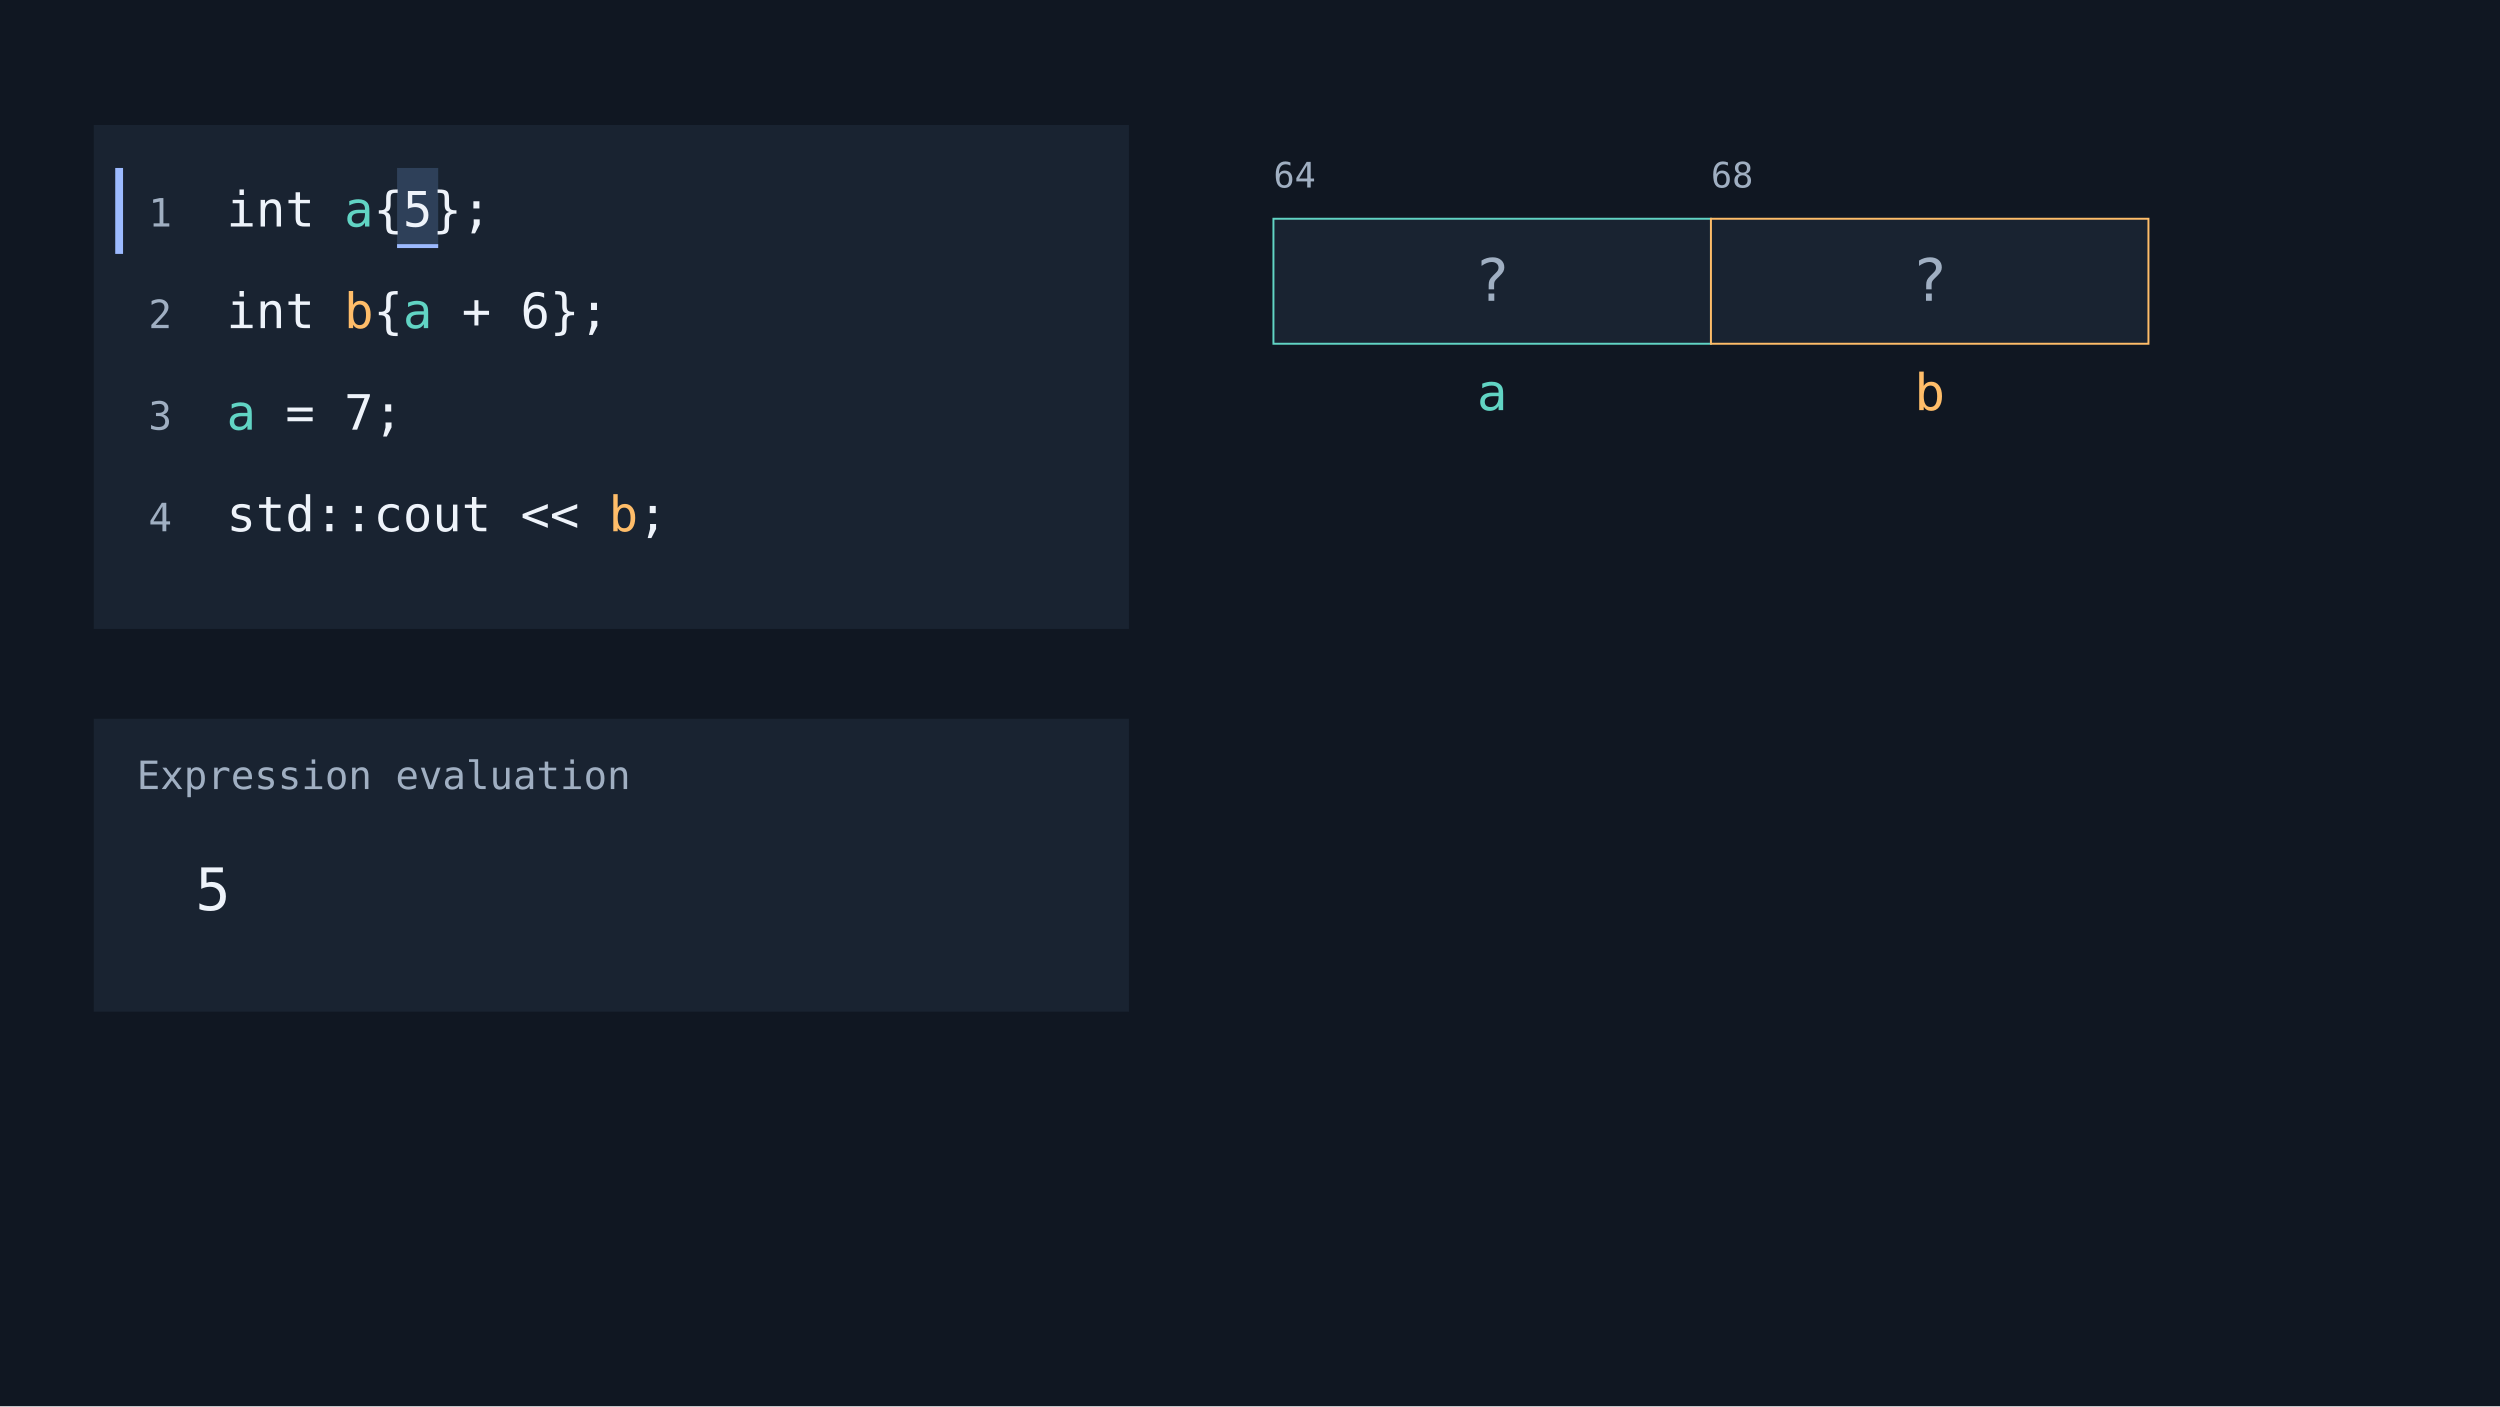
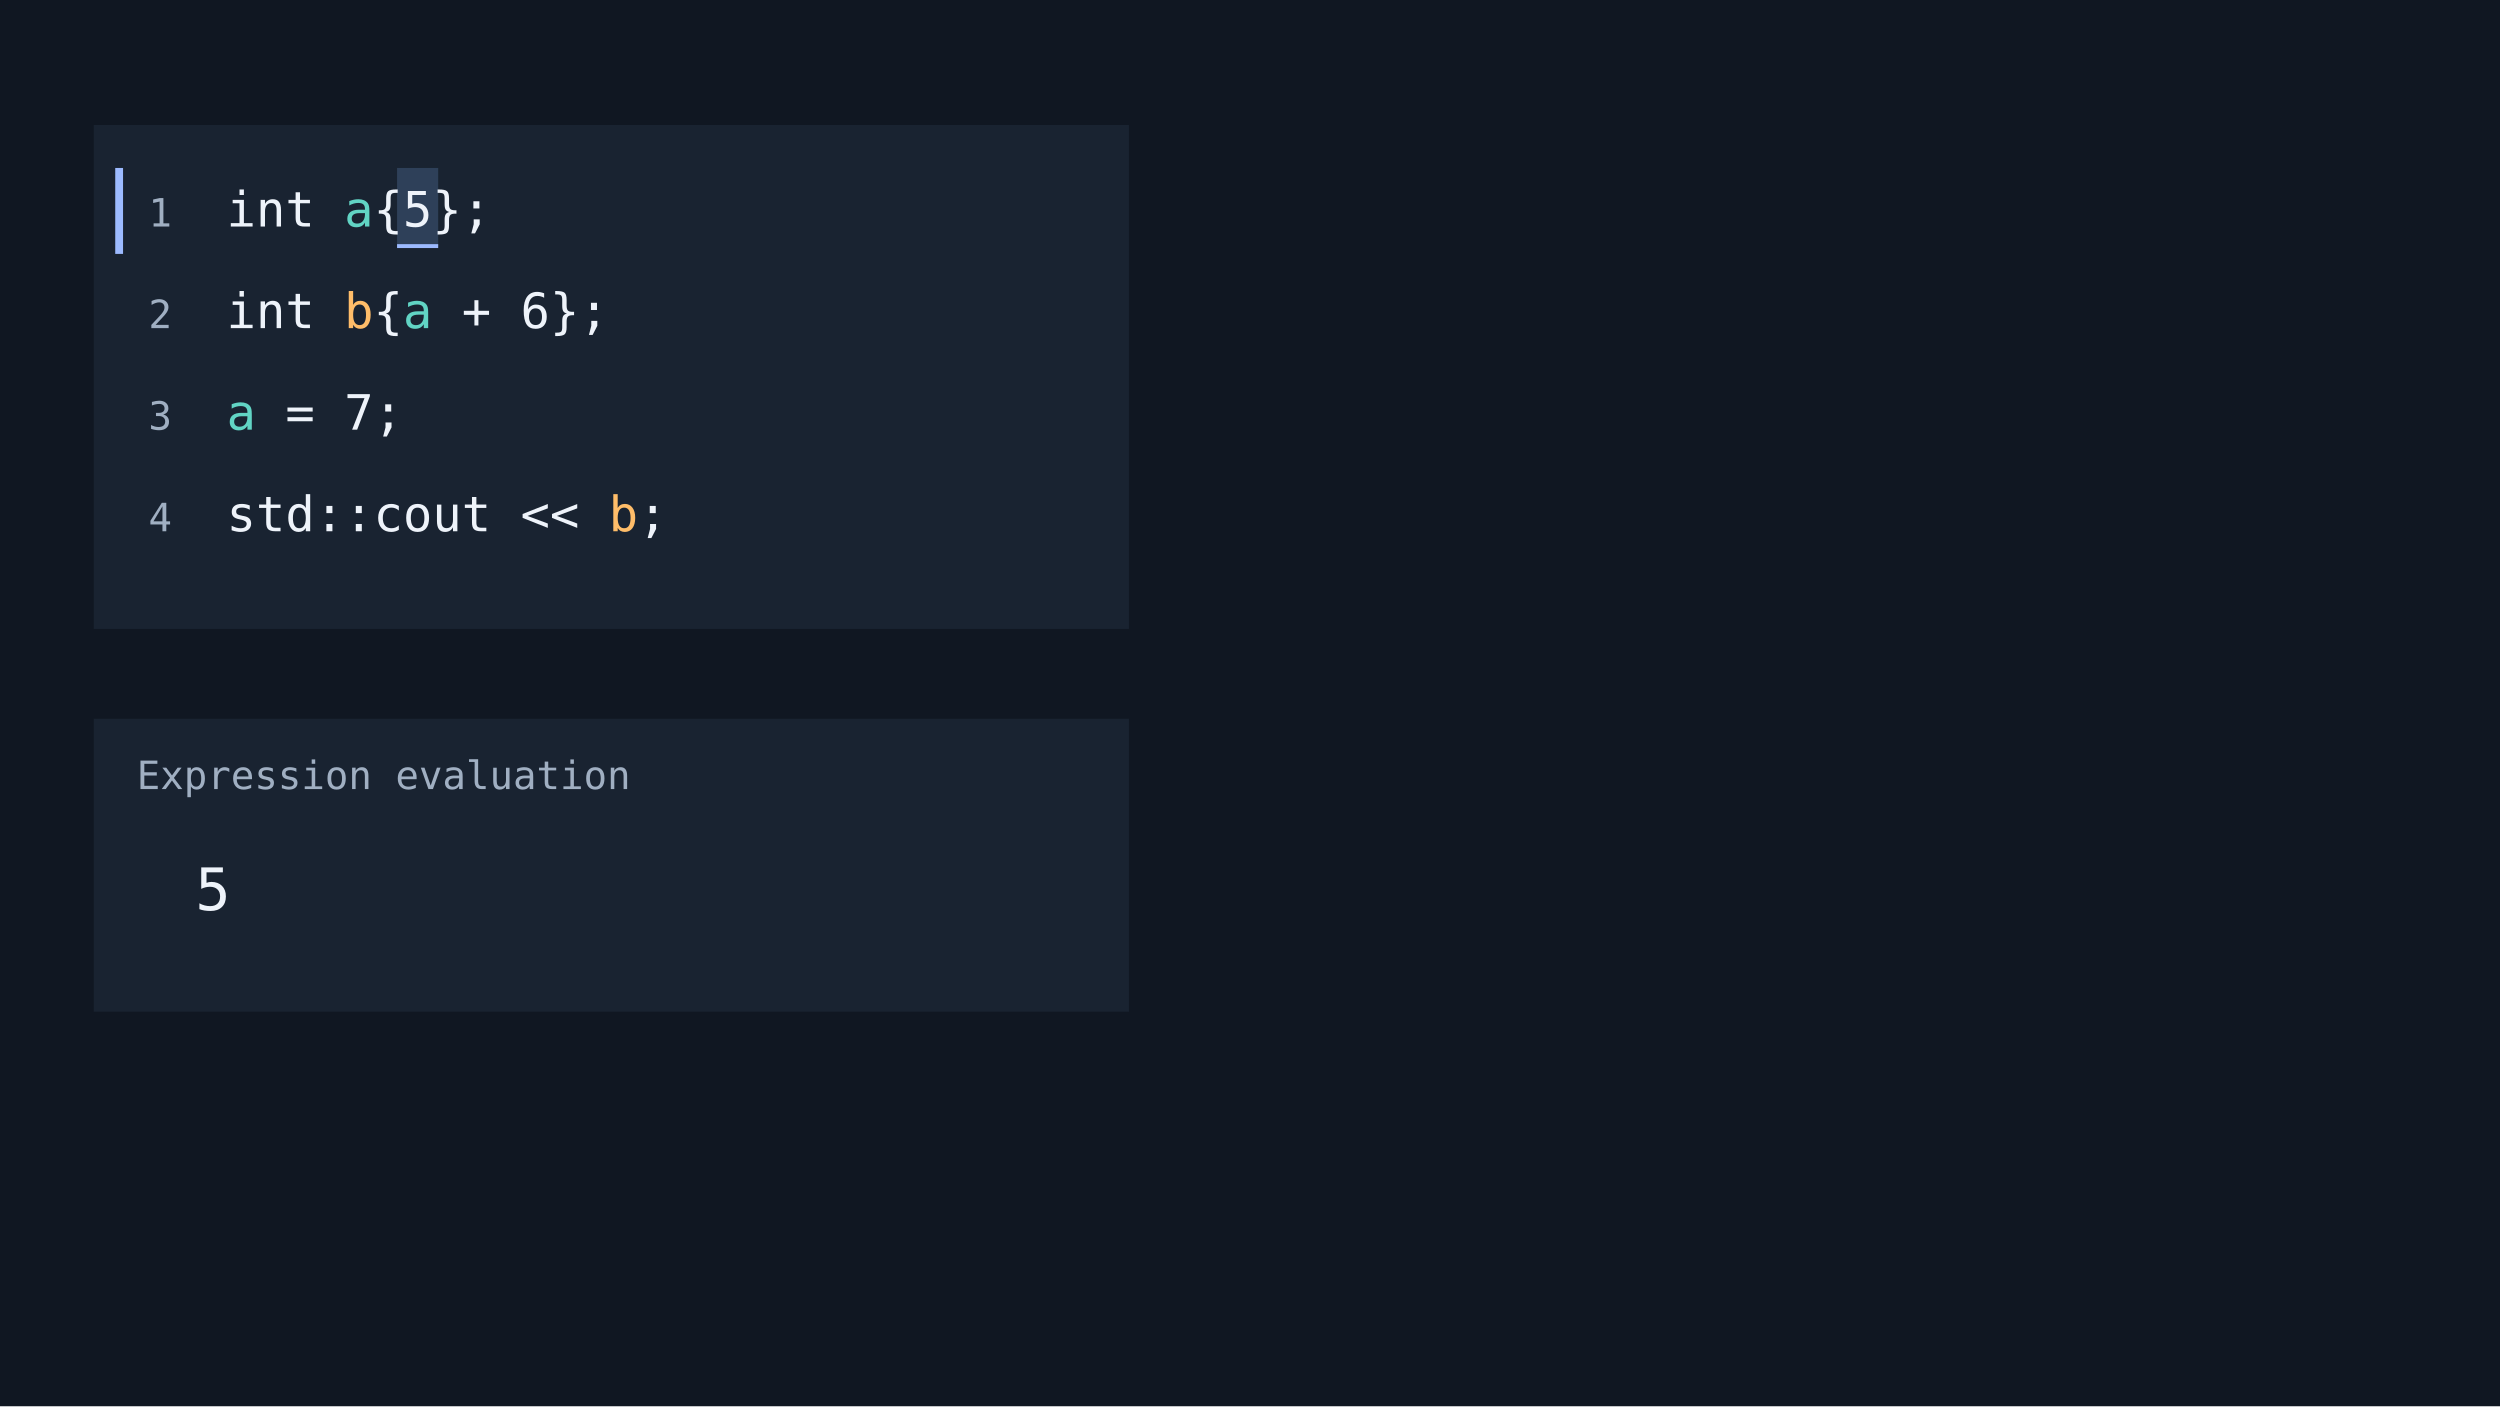
<svg xmlns="http://www.w3.org/2000/svg" viewBox="0 0 1280 720" width="1280" height="720" role="img">
  <rect x="0" y="0" width="1280" height="720" fill="#101722" stroke="none" stroke-width="1" />
  <rect x="48" y="64" width="530" height="258" fill="#192331" stroke="none" stroke-width="1" />
  <rect x="48" y="368" width="530" height="150" fill="#192331" stroke="none" stroke-width="1" />
  <text x="70" y="404" font-family="DejaVu Sans Mono,monospace" font-size="20" fill="#a0afc2" xml:space="preserve">Expression evaluation</text>
  <text x="100" y="466" font-family="DejaVu Sans Mono,monospace" font-size="30" fill="#eef3fa" xml:space="preserve">5</text>
  <rect x="59" y="86" width="4" height="44" fill="#9cbaff" stroke="none" stroke-width="1" />
  <rect x="203.3" y="86" width="21.05" height="40" fill="#2e4059" stroke="none" stroke-width="1" />
  <line x1="203.3" y1="126" x2="224.35" y2="126" stroke="#9cbaff" stroke-width="2" />
  <text x="76" y="116" font-family="DejaVu Sans Mono,monospace" font-size="20" fill="#a0afc2" xml:space="preserve">1</text>
-   <text x="116" y="116" font-family="DejaVu Sans Mono,monospace" font-size="25" fill="#eef3fa" xml:space="preserve" />
  <text x="116.0" y="116" font-family="DejaVu Sans Mono,monospace" font-size="25" fill="#eef3fa" xml:space="preserve">int</text>
  <text x="161.15" y="116" font-family="DejaVu Sans Mono,monospace" font-size="25" fill="#eef3fa" xml:space="preserve"> </text>
  <text x="176.2" y="116" font-family="DejaVu Sans Mono,monospace" font-size="25" fill="#61d4c4" xml:space="preserve">a</text>
  <text x="191.25" y="116" font-family="DejaVu Sans Mono,monospace" font-size="25" fill="#eef3fa" xml:space="preserve">{5};</text>
  <text x="76" y="168" font-family="DejaVu Sans Mono,monospace" font-size="20" fill="#a0afc2" xml:space="preserve">2</text>
-   <text x="116" y="168" font-family="DejaVu Sans Mono,monospace" font-size="25" fill="#eef3fa" xml:space="preserve" />
  <text x="116.0" y="168" font-family="DejaVu Sans Mono,monospace" font-size="25" fill="#eef3fa" xml:space="preserve">int</text>
  <text x="161.15" y="168" font-family="DejaVu Sans Mono,monospace" font-size="25" fill="#eef3fa" xml:space="preserve"> </text>
  <text x="176.2" y="168" font-family="DejaVu Sans Mono,monospace" font-size="25" fill="#ffbd69" xml:space="preserve">b</text>
  <text x="191.25" y="168" font-family="DejaVu Sans Mono,monospace" font-size="25" fill="#eef3fa" xml:space="preserve">{</text>
  <text x="206.3" y="168" font-family="DejaVu Sans Mono,monospace" font-size="25" fill="#61d4c4" xml:space="preserve">a</text>
  <text x="221.35" y="168" font-family="DejaVu Sans Mono,monospace" font-size="25" fill="#eef3fa" xml:space="preserve"> + 6};</text>
  <text x="76" y="220" font-family="DejaVu Sans Mono,monospace" font-size="20" fill="#a0afc2" xml:space="preserve">3</text>
-   <text x="116" y="220" font-family="DejaVu Sans Mono,monospace" font-size="25" fill="#eef3fa" xml:space="preserve" />
  <text x="116.0" y="220" font-family="DejaVu Sans Mono,monospace" font-size="25" fill="#61d4c4" xml:space="preserve">a</text>
  <text x="131.05" y="220" font-family="DejaVu Sans Mono,monospace" font-size="25" fill="#eef3fa" xml:space="preserve"> = 7;</text>
  <text x="76" y="272" font-family="DejaVu Sans Mono,monospace" font-size="20" fill="#a0afc2" xml:space="preserve">4</text>
-   <text x="116" y="272" font-family="DejaVu Sans Mono,monospace" font-size="25" fill="#eef3fa" xml:space="preserve" />
  <text x="116.0" y="272" font-family="DejaVu Sans Mono,monospace" font-size="25" fill="#eef3fa" xml:space="preserve">std</text>
  <text x="161.15" y="272" font-family="DejaVu Sans Mono,monospace" font-size="25" fill="#eef3fa" xml:space="preserve">::</text>
  <text x="191.25" y="272" font-family="DejaVu Sans Mono,monospace" font-size="25" fill="#eef3fa" xml:space="preserve">cout</text>
  <text x="251.45" y="272" font-family="DejaVu Sans Mono,monospace" font-size="25" fill="#eef3fa" xml:space="preserve"> &lt;&lt; </text>
  <text x="311.65" y="272" font-family="DejaVu Sans Mono,monospace" font-size="25" fill="#ffbd69" xml:space="preserve">b</text>
  <text x="326.7" y="272" font-family="DejaVu Sans Mono,monospace" font-size="25" fill="#eef3fa" xml:space="preserve">;</text>
-   <text x="652" y="96" font-family="DejaVu Sans Mono,monospace" font-size="18" fill="#a0afc2" xml:space="preserve">64</text>
-   <text x="756.174" y="210" font-family="DejaVu Sans Mono,monospace" font-size="26" fill="#61d4c4" xml:space="preserve">a</text>
-   <rect x="652" y="112" width="224.0" height="64" fill="#192331" stroke="#61d4c4" stroke-width="1" />
-   <text x="754.97" y="154" font-family="DejaVu Sans Mono,monospace" font-size="30" fill="#a0afc2" xml:space="preserve">?</text>
-   <text x="876.0" y="96" font-family="DejaVu Sans Mono,monospace" font-size="18" fill="#a0afc2" xml:space="preserve">68</text>
-   <text x="980.174" y="210" font-family="DejaVu Sans Mono,monospace" font-size="26" fill="#ffbd69" xml:space="preserve">b</text>
-   <rect x="876.0" y="112" width="224.0" height="64" fill="#192331" stroke="#ffbd69" stroke-width="1" />
-   <text x="978.97" y="154" font-family="DejaVu Sans Mono,monospace" font-size="30" fill="#a0afc2" xml:space="preserve">?</text>
</svg>
